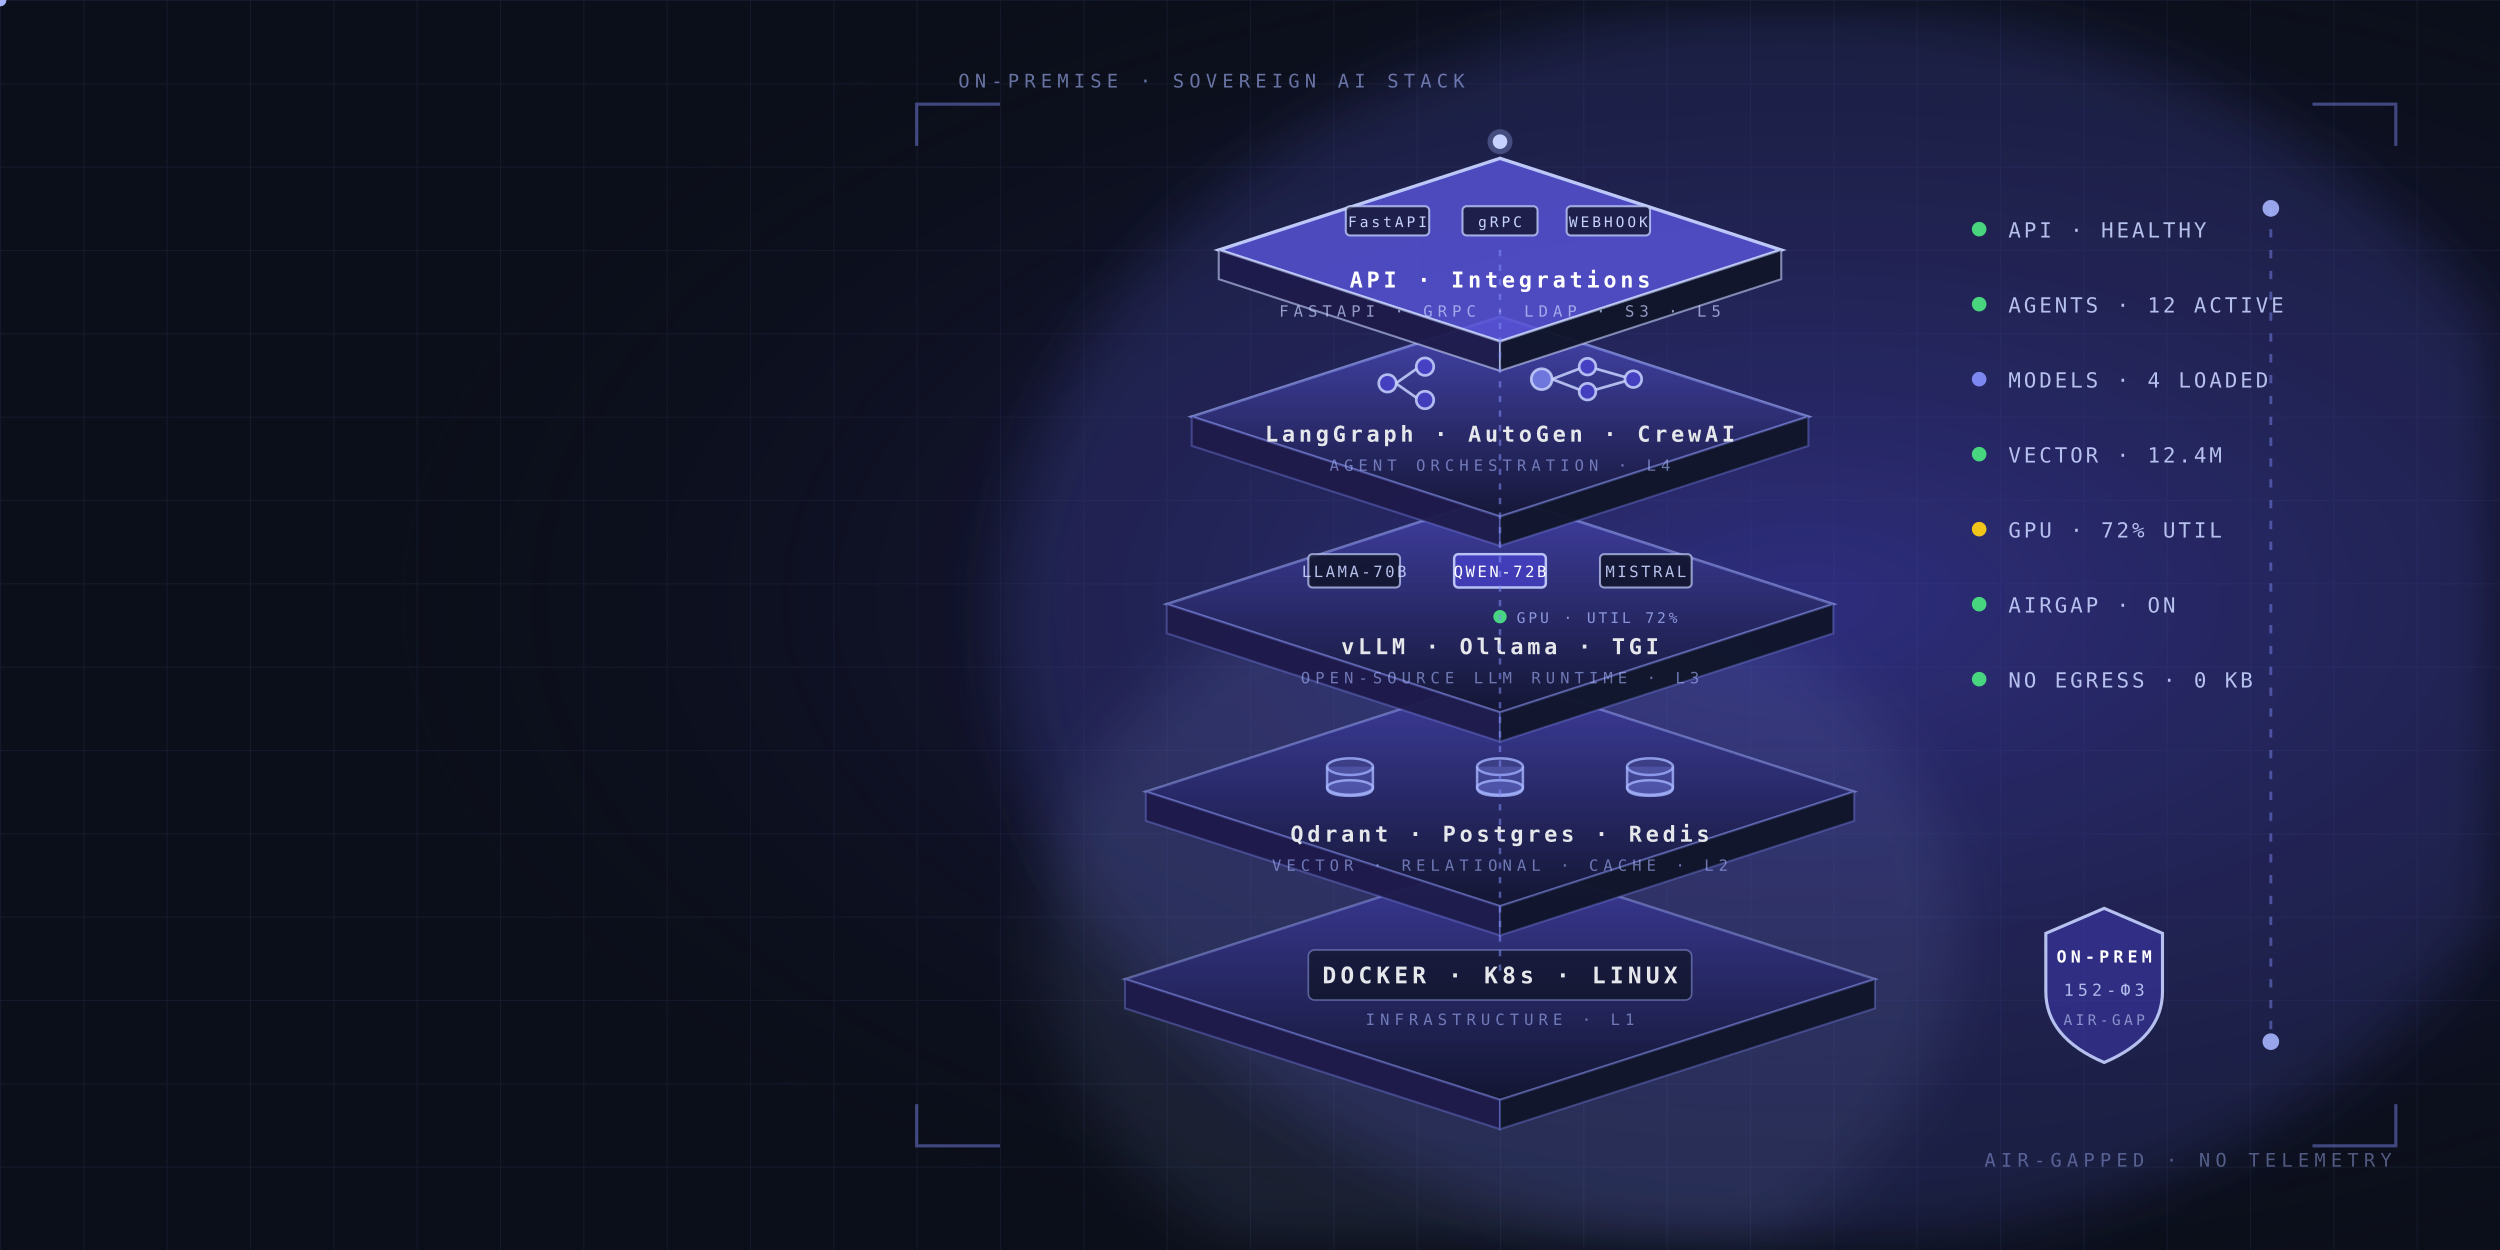
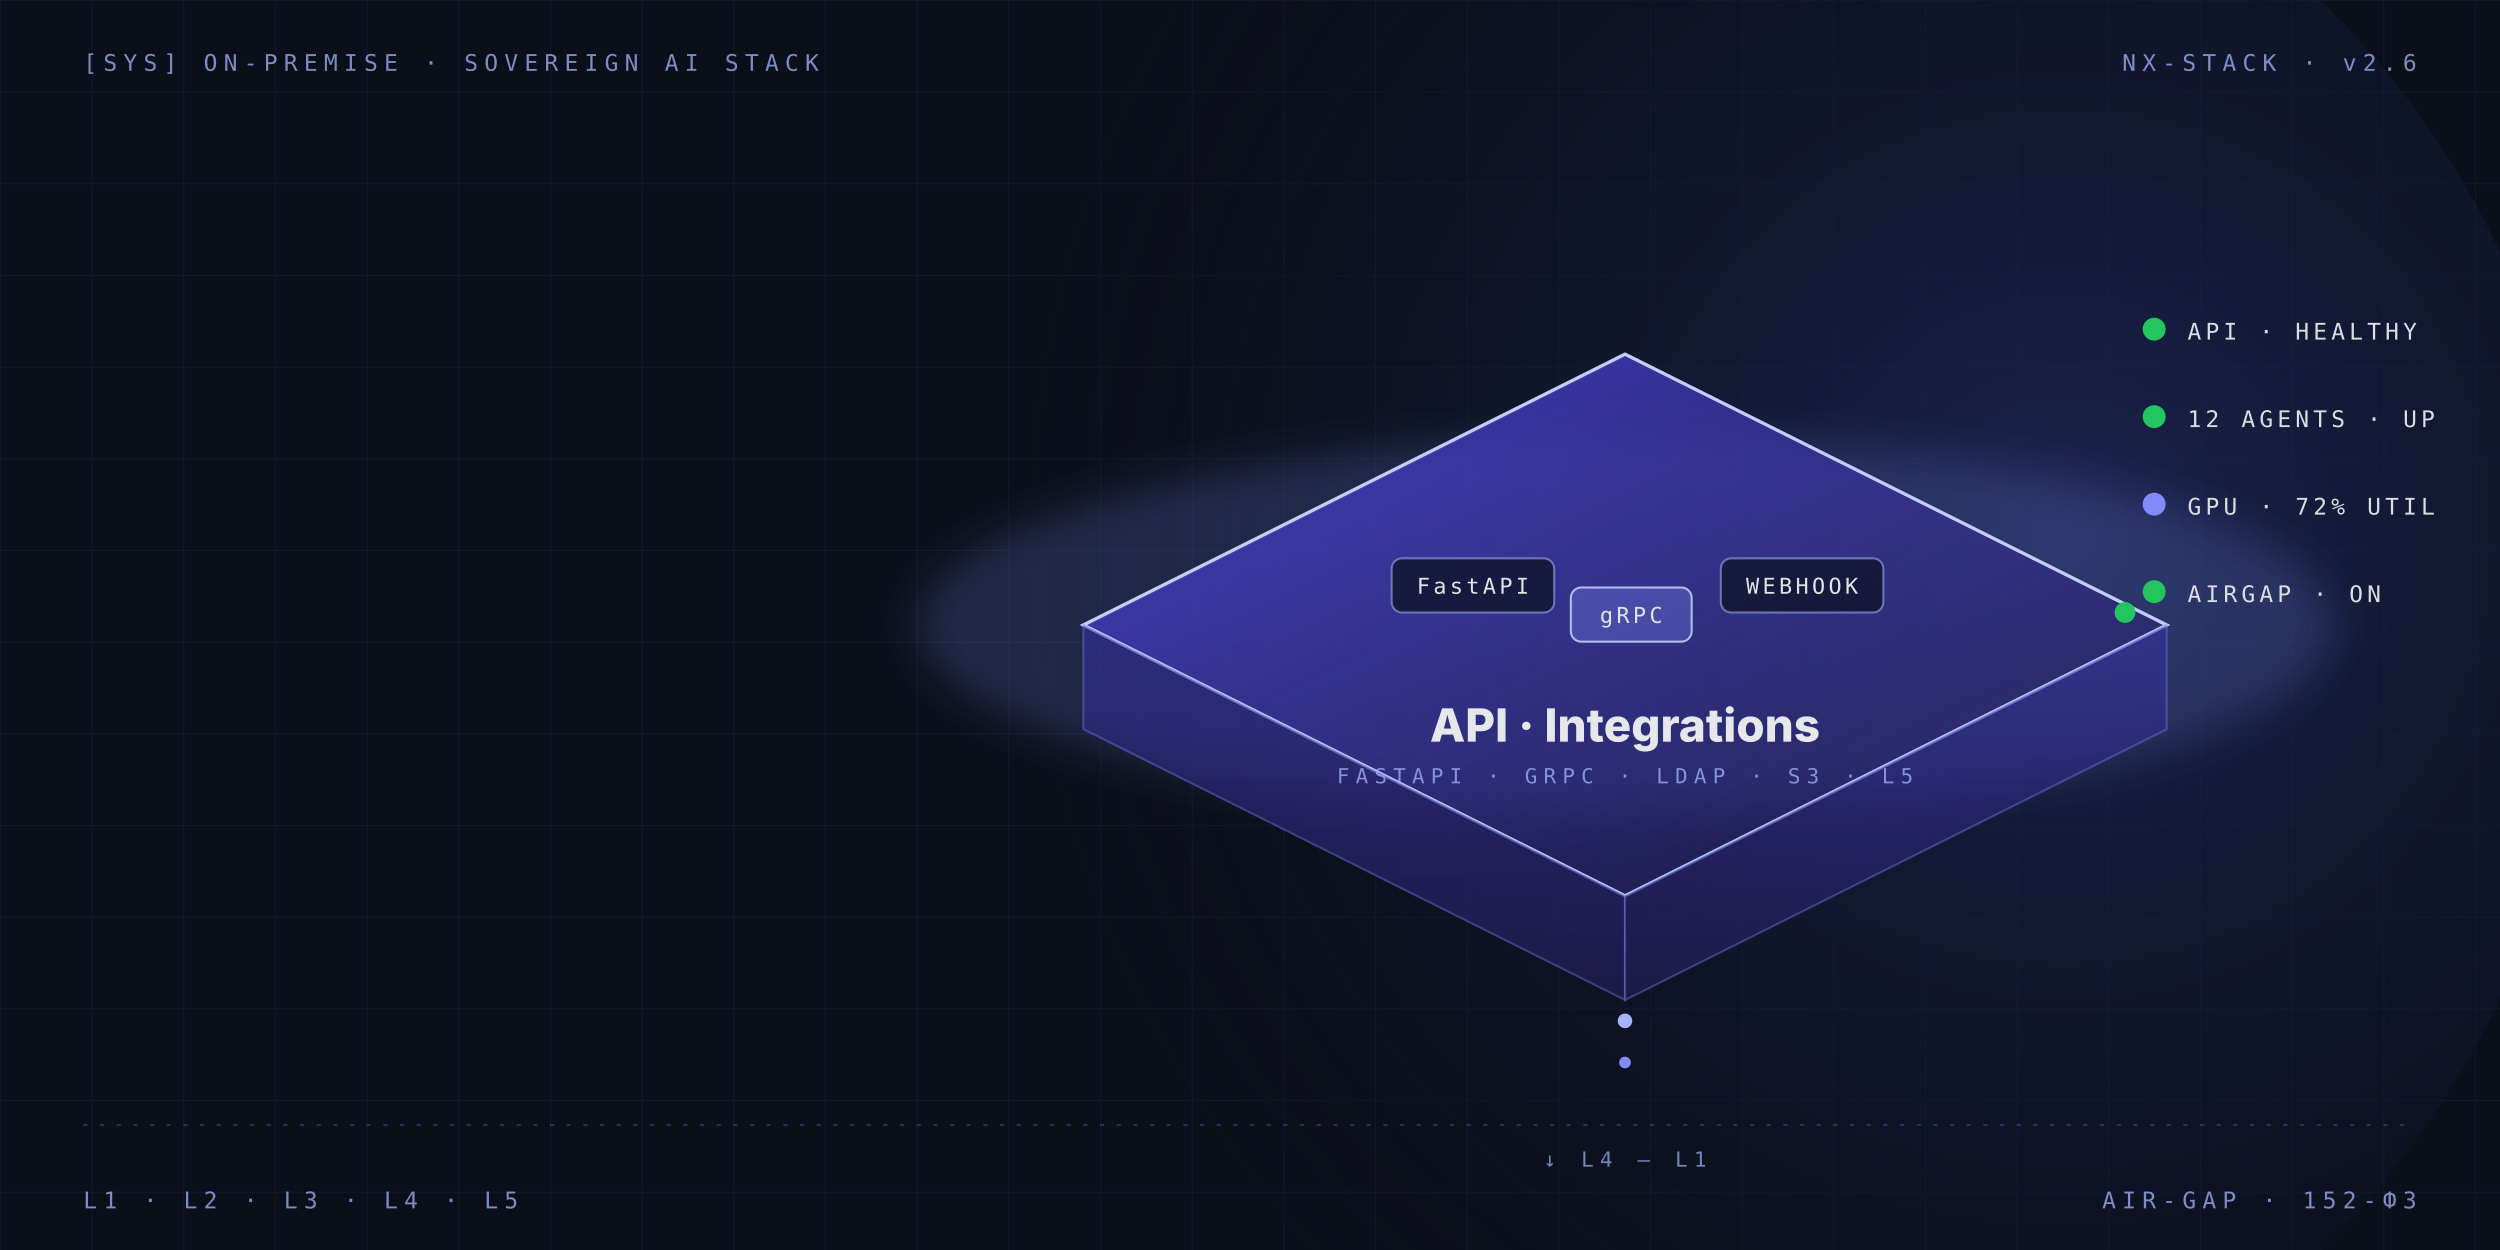
<svg xmlns="http://www.w3.org/2000/svg" viewBox="0 0 1200 600" preserveAspectRatio="xMidYMid slice" role="img" aria-label="On-premise AI stack">
  <defs>
-     <radialGradient id="htAtmos" cx="72%" cy="48%" r="58%">
-       <stop offset="0%" stop-color="#3730a3" stop-opacity="0.55" />
-       <stop offset="55%" stop-color="#1e1b4b" stop-opacity="0.35" />
+     <radialGradient id="htAtmos" cx="70%" cy="45%" r="60%">
+       <stop offset="0%" stop-color="#1e2555" stop-opacity="0.9" />
+       <stop offset="55%" stop-color="#121a35" stop-opacity="0.5" />
      <stop offset="100%" stop-color="#0b0f1a" stop-opacity="0" />
    </radialGradient>
-     <linearGradient id="htSlab" x1="0" y1="0" x2="0" y2="1">
-       <stop offset="0%" stop-color="#312e81" />
-       <stop offset="100%" stop-color="#0f142a" />
+     <linearGradient id="htTop" x1="0" y1="0" x2="1" y2="1">
+       <stop offset="0%" stop-color="#4f46e5" stop-opacity="0.85" />
+       <stop offset="100%" stop-color="#1e1b4b" stop-opacity="0.55" />
    </linearGradient>
-     <linearGradient id="htSlabTop" x1="0" y1="0" x2="1" y2="0">
-       <stop offset="0%" stop-color="#4f46e5" stop-opacity="0.6" />
-       <stop offset="100%" stop-color="#1e1b4b" stop-opacity="0.6" />
+     <linearGradient id="htSide" x1="0" y1="0" x2="0" y2="1">
+       <stop offset="0%" stop-color="#3730a3" stop-opacity="0.55" />
+       <stop offset="100%" stop-color="#1e1b4b" stop-opacity="0.85" />
    </linearGradient>
-     <linearGradient id="htSlabHi" x1="0" y1="0" x2="0" y2="1">
-       <stop offset="0%" stop-color="rgba(99,102,241,0.9)" />
-       <stop offset="100%" stop-color="rgba(30,27,75,0.9)" />
+     <linearGradient id="htBeam" x1="0" y1="0" x2="0" y2="1">
+       <stop offset="0%" stop-color="#818cf8" stop-opacity="0.9" />
+       <stop offset="100%" stop-color="#818cf8" stop-opacity="0" />
    </linearGradient>
-     <pattern id="htGrid" width="40" height="40" patternUnits="userSpaceOnUse">
-       <path d="M40 0 L0 0 L0 40" fill="none" stroke="rgba(129,140,248,0.08)" stroke-width="1" />
+     <pattern id="htGrid" width="44" height="44" patternUnits="userSpaceOnUse">
+       <path d="M44 0H0V44" fill="none" stroke="rgba(129,140,248,0.07)" stroke-width="1" />
    </pattern>
-     <filter id="htBlur">
-       <feGaussianBlur stdDeviation="14" />
-     </filter>
-     <filter id="htSoft">
-       <feGaussianBlur stdDeviation="3" />
+     <filter id="htSoft" x="-50%" y="-50%" width="200%" height="200%">
+       <feGaussianBlur stdDeviation="10" />
    </filter>
  </defs>
  <rect width="1200" height="600" fill="#0b0f1a" />
  <rect width="1200" height="600" fill="url(#htGrid)" />
-   <rect width="1200" height="600" fill="url(#htAtmos)" />
-   <ellipse cx="860" cy="300" rx="380" ry="300" fill="rgba(99,102,241,0.18)" filter="url(#htBlur)" />
-   <ellipse cx="720" cy="450" rx="220" ry="180" fill="rgba(165,180,252,0.1)" filter="url(#htBlur)" />
-   <g stroke="rgba(129,140,248,0.45)" stroke-width="1.5" fill="none">
-     <path d="M440 70 L440 50 L480 50" />
-     <path d="M1150 70 L1150 50 L1110 50" />
-     <path d="M440 530 L440 550 L480 550" />
-     <path d="M1150 530 L1150 550 L1110 550" />
+   <circle cx="820" cy="300" r="420" fill="url(#htAtmos)" />
+   <g font-family="'JetBrains Mono',monospace" font-size="11" letter-spacing="3" fill="rgba(165,180,252,0.75)">
+     <text x="40" y="34">[SYS] ON-PREMISE · SOVEREIGN AI STACK</text>
+     <text x="1160" y="34" text-anchor="end">NX-STACK · v2.6</text>
+     <text x="40" y="580">L1 · L2 · L3 · L4 · L5</text>
+     <text x="1160" y="580" text-anchor="end">AIR-GAP · 152-ФЗ</text>
  </g>
-   <text x="460" y="42" font-family="'JetBrains Mono',monospace" font-size="9" letter-spacing="2.5" fill="rgba(165,180,252,0.6)">ON-PREMISE · SOVEREIGN AI STACK</text>
-   <text x="1148" y="560" text-anchor="end" font-family="'JetBrains Mono',monospace" font-size="9" letter-spacing="2.5" fill="rgba(165,180,252,0.45)">AIR-GAPPED · NO TELEMETRY</text>
-   <g stroke="rgba(129,140,248,0.45)" stroke-width="1.4" fill="none">
-     <path d="M1090 100 L1090 500" stroke-dasharray="4 6" />
-     <circle cx="1090" cy="100" r="4" fill="rgba(165,180,252,0.9)" stroke="none" />
-     <circle cx="1090" cy="500" r="4" fill="rgba(165,180,252,0.9)" stroke="none" />
-   </g>
-   <g transform="translate(720 470)">
-     <polygon points="-180,0 0,-58 180,0 0,58" fill="url(#htSlab)" stroke="rgba(165,180,252,0.45)" stroke-width="1.2" />
-     <polygon points="-180,0 0,-58 180,0 0,58" fill="url(#htSlabHi)" opacity="0.25" />
-     <polygon points="-180,0 0,58 0,72 -180,14" fill="rgba(30,27,75,0.95)" stroke="rgba(129,140,248,0.35)" stroke-width="1" />
-     <polygon points="180,0 0,58 0,72 180,14" fill="rgba(16,21,42,0.95)" stroke="rgba(129,140,248,0.35)" stroke-width="1" />
-     <rect x="-92" y="-14" width="184" height="24" rx="3" fill="rgba(11,15,26,0.6)" stroke="rgba(165,180,252,0.45)" stroke-width="0.8" />
-     <text x="0" y="2" text-anchor="middle" font-family="'JetBrains Mono',monospace" font-size="11" font-weight="700" letter-spacing="2" fill="rgba(229,231,235,1)">DOCKER · K8s · LINUX</text>
-     <text x="0" y="22" text-anchor="middle" font-family="'JetBrains Mono',monospace" font-size="7.5" letter-spacing="2.4" fill="rgba(165,180,252,0.6)">INFRASTRUCTURE · L1</text>
-   </g>
-   <g transform="translate(720 380)">
-     <polygon points="-170,0 0,-55 170,0 0,55" fill="url(#htSlab)" stroke="rgba(165,180,252,0.5)" stroke-width="1.2" />
-     <polygon points="-170,0 0,-55 170,0 0,55" fill="url(#htSlabHi)" opacity="0.3" />
-     <polygon points="-170,0 0,55 0,69 -170,14" fill="rgba(30,27,75,0.95)" stroke="rgba(129,140,248,0.35)" stroke-width="1" />
-     <polygon points="170,0 0,55 0,69 170,14" fill="rgba(16,21,42,0.95)" stroke="rgba(129,140,248,0.35)" stroke-width="1" />
-     <g transform="translate(-72 -12)" fill="rgba(165,180,252,0.12)" stroke="rgba(165,180,252,0.8)" stroke-width="1.2">
-       <ellipse cx="0" cy="0" rx="11" ry="4" />
-       <path d="M-11 0 L-11 10 Q-11 14 0 14 Q11 14 11 10 L11 0" fill="rgba(129,140,248,0.25)" />
-       <ellipse cx="0" cy="10" rx="11" ry="3.5" fill="rgba(129,140,248,0.25)" />
-     </g>
-     <g transform="translate(0 -12)" fill="rgba(165,180,252,0.12)" stroke="rgba(165,180,252,0.8)" stroke-width="1.2">
-       <ellipse cx="0" cy="0" rx="11" ry="4" />
-       <path d="M-11 0 L-11 10 Q-11 14 0 14 Q11 14 11 10 L11 0" fill="rgba(129,140,248,0.25)" />
-       <ellipse cx="0" cy="10" rx="11" ry="3.5" fill="rgba(129,140,248,0.25)" />
-     </g>
-     <g transform="translate(72 -12)" fill="rgba(165,180,252,0.12)" stroke="rgba(165,180,252,0.8)" stroke-width="1.2">
-       <ellipse cx="0" cy="0" rx="11" ry="4" />
-       <path d="M-11 0 L-11 10 Q-11 14 0 14 Q11 14 11 10 L11 0" fill="rgba(129,140,248,0.25)" />
-       <ellipse cx="0" cy="10" rx="11" ry="3.5" fill="rgba(129,140,248,0.25)" />
-     </g>
-     <text x="0" y="24" text-anchor="middle" font-family="'JetBrains Mono',monospace" font-size="10.5" font-weight="700" letter-spacing="1.8" fill="rgba(229,231,235,1)">Qdrant · Postgres · Redis</text>
-     <text x="0" y="38" text-anchor="middle" font-family="'JetBrains Mono',monospace" font-size="7.5" letter-spacing="2.4" fill="rgba(165,180,252,0.6)">VECTOR · RELATIONAL · CACHE · L2</text>
-   </g>
-   <g transform="translate(720 290)">
-     <polygon points="-160,0 0,-52 160,0 0,52" fill="url(#htSlab)" stroke="rgba(165,180,252,0.55)" stroke-width="1.3" />
-     <polygon points="-160,0 0,-52 160,0 0,52" fill="url(#htSlabHi)" opacity="0.35" />
-     <polygon points="-160,0 0,52 0,66 -160,14" fill="rgba(30,27,75,0.95)" stroke="rgba(129,140,248,0.35)" stroke-width="1" />
-     <polygon points="160,0 0,52 0,66 160,14" fill="rgba(16,21,42,0.95)" stroke="rgba(129,140,248,0.35)" stroke-width="1" />
-     <g transform="translate(-70 -16)">
-       <rect x="-22" y="-8" width="44" height="16" rx="2" fill="rgba(16,21,42,0.85)" stroke="rgba(199,210,254,0.7)" stroke-width="1" />
-       <text text-anchor="middle" y="3" font-family="'JetBrains Mono',monospace" font-size="7.5" letter-spacing="1.2" fill="rgba(199,210,254,0.9)">LLAMA-70B</text>
-     </g>
-     <g transform="translate(0 -16)">
-       <rect x="-22" y="-8" width="44" height="16" rx="2" fill="rgba(79,70,229,0.55)" stroke="rgba(199,210,254,0.9)" stroke-width="1.2" />
-       <text text-anchor="middle" y="3" font-family="'JetBrains Mono',monospace" font-size="7.5" letter-spacing="1.2" fill="rgba(255,255,255,1)">QWEN-72B</text>
-     </g>
-     <g transform="translate(70 -16)">
-       <rect x="-22" y="-8" width="44" height="16" rx="2" fill="rgba(16,21,42,0.85)" stroke="rgba(199,210,254,0.7)" stroke-width="1" />
-       <text text-anchor="middle" y="3" font-family="'JetBrains Mono',monospace" font-size="7.5" letter-spacing="1.2" fill="rgba(199,210,254,0.9)">MISTRAL</text>
-     </g>
-     <g transform="translate(0 6)">
-       <circle cx="0" cy="0" r="3.2" fill="rgba(74,222,128,0.95)">
-         <animate attributeName="opacity" values="1;0.25;1" dur="1.2s" repeatCount="indefinite" />
-       </circle>
-       <text x="8" y="3" font-family="'JetBrains Mono',monospace" font-size="7" letter-spacing="1.4" fill="rgba(165,180,252,0.8)">GPU · UTIL 72%</text>
-     </g>
-     <text x="0" y="24" text-anchor="middle" font-family="'JetBrains Mono',monospace" font-size="10.5" font-weight="700" letter-spacing="1.8" fill="rgba(229,231,235,1)">vLLM · Ollama · TGI</text>
-     <text x="0" y="38" text-anchor="middle" font-family="'JetBrains Mono',monospace" font-size="7.5" letter-spacing="2.4" fill="rgba(165,180,252,0.6)">OPEN-SOURCE LLM RUNTIME · L3</text>
-   </g>
-   <g transform="translate(720 200)">
-     <polygon points="-148,0 0,-48 148,0 0,48" fill="url(#htSlab)" stroke="rgba(165,180,252,0.65)" stroke-width="1.3" />
-     <polygon points="-148,0 0,-48 148,0 0,48" fill="url(#htSlabHi)" opacity="0.45" />
-     <polygon points="-148,0 0,48 0,62 -148,14" fill="rgba(30,27,75,0.95)" stroke="rgba(129,140,248,0.35)" stroke-width="1" />
-     <polygon points="148,0 0,48 0,62 148,14" fill="rgba(16,21,42,0.95)" stroke="rgba(129,140,248,0.35)" stroke-width="1" />
-     <g transform="translate(-54 -16)" fill="none" stroke="rgba(199,210,254,0.85)" stroke-width="1.3">
-       <circle cx="0" cy="0" r="4.2" fill="rgba(79,70,229,0.6)" />
-       <circle cx="18" cy="-8" r="4.2" fill="rgba(79,70,229,0.6)" />
-       <circle cx="18" cy="8" r="4.2" fill="rgba(79,70,229,0.6)" />
-       <line x1="4" y1="0" x2="14" y2="-7" />
-       <line x1="4" y1="0" x2="14" y2="7" />
-     </g>
-     <g transform="translate(20 -18)" fill="none" stroke="rgba(199,210,254,0.85)" stroke-width="1.3">
-       <circle cx="0" cy="0" r="5" fill="rgba(129,140,248,0.75)" />
-       <circle cx="22" cy="-6" r="4" fill="rgba(79,70,229,0.6)" />
-       <circle cx="22" cy="6" r="4" fill="rgba(79,70,229,0.6)" />
-       <circle cx="44" cy="0" r="4" fill="rgba(79,70,229,0.6)" />
-       <line x1="5" y1="0" x2="18" y2="-5" />
-       <line x1="5" y1="0" x2="18" y2="5" />
-       <line x1="26" y1="-5" x2="40" y2="-1" />
-       <line x1="26" y1="5" x2="40" y2="1" />
-     </g>
-     <text x="0" y="12" text-anchor="middle" font-family="'JetBrains Mono',monospace" font-size="10.5" font-weight="700" letter-spacing="1.8" fill="rgba(229,231,235,1)">LangGraph · AutoGen · CrewAI</text>
-     <text x="0" y="26" text-anchor="middle" font-family="'JetBrains Mono',monospace" font-size="7.5" letter-spacing="2.4" fill="rgba(165,180,252,0.6)">AGENT ORCHESTRATION · L4</text>
-   </g>
-   <g transform="translate(720 120)">
-     <polygon points="-135,0 0,-44 135,0 0,44" fill="rgba(67,56,202,0.8)" stroke="rgba(199,210,254,0.95)" stroke-width="1.6" />
-     <polygon points="-135,0 0,-44 135,0 0,44" fill="rgba(165,180,252,0.18)" />
-     <polygon points="-135,0 0,44 0,58 -135,14" fill="rgba(30,27,75,0.95)" stroke="rgba(199,210,254,0.6)" stroke-width="1" />
-     <polygon points="135,0 0,44 0,58 135,14" fill="rgba(16,21,42,0.95)" stroke="rgba(199,210,254,0.6)" stroke-width="1" />
-     <g transform="translate(0 -14)">
-       <g transform="translate(-54 0)">
-         <rect x="-20" y="-7" width="40" height="14" rx="2" fill="rgba(11,15,26,0.7)" stroke="rgba(199,210,254,0.75)" />
-         <text y="3" text-anchor="middle" font-family="'JetBrains Mono',monospace" font-size="7" letter-spacing="1.4" fill="rgba(199,210,254,1)">FastAPI</text>
+   <g transform="translate(780 300)">
+     <ellipse rx="340" ry="90" fill="rgba(129,140,248,0.2)" filter="url(#htSoft)" />
+     <polygon points="0,-130 260,0 0,130 -260,0" fill="url(#htTop)" stroke="rgba(199,210,254,0.95)" stroke-width="1.6" />
+     <polygon points="0,-130 260,0 0,130 -260,0" fill="none" stroke="rgba(199,210,254,0.5)" stroke-width="1.2">
+       <animate attributeName="opacity" values="0.9;0.25;0.9" dur="3.6s" repeatCount="indefinite" />
+     </polygon>
+     <polygon points="-260,0 0,130 0,180 -260,50" fill="url(#htSide)" stroke="rgba(129,140,248,0.35)" stroke-width="1" />
+     <polygon points="260,0 0,130 0,180 260,50" fill="url(#htSide)" stroke="rgba(129,140,248,0.35)" stroke-width="1" />
+     <g font-family="'JetBrains Mono',monospace" font-size="10.5" letter-spacing="1.6" fill="rgba(229,231,235,0.98)">
+       <g transform="translate(-112 -32)">
+         <rect width="78" height="26" rx="5" fill="rgba(16,21,42,0.8)" stroke="rgba(165,180,252,0.55)" />
+         <text x="39" y="17" text-anchor="middle">FastAPI</text>
      </g>
-       <g transform="translate(0 0)">
-         <rect x="-18" y="-7" width="36" height="14" rx="2" fill="rgba(11,15,26,0.7)" stroke="rgba(199,210,254,0.75)" />
-         <text y="3" text-anchor="middle" font-family="'JetBrains Mono',monospace" font-size="7" letter-spacing="1.4" fill="rgba(199,210,254,1)">gRPC</text>
+       <g transform="translate(-26 -18)">
+         <rect width="58" height="26" rx="5" fill="rgba(129,140,248,0.3)" stroke="rgba(199,210,254,0.85)" />
+         <text x="29" y="17" text-anchor="middle">gRPC</text>
      </g>
-       <g transform="translate(52 0)">
-         <rect x="-20" y="-7" width="40" height="14" rx="2" fill="rgba(11,15,26,0.7)" stroke="rgba(199,210,254,0.75)" />
-         <text y="3" text-anchor="middle" font-family="'JetBrains Mono',monospace" font-size="7" letter-spacing="1.4" fill="rgba(199,210,254,1)">WEBHOOK</text>
+       <g transform="translate(46 -32)">
+         <rect width="78" height="26" rx="5" fill="rgba(16,21,42,0.8)" stroke="rgba(165,180,252,0.55)" />
+         <text x="39" y="17" text-anchor="middle">WEBHOOK</text>
      </g>
    </g>
-     <text x="0" y="18" text-anchor="middle" font-family="'JetBrains Mono',monospace" font-size="10.5" font-weight="700" letter-spacing="1.8" fill="rgba(255,255,255,1)">API · Integrations</text>
-     <text x="0" y="32" text-anchor="middle" font-family="'JetBrains Mono',monospace" font-size="7.5" letter-spacing="2.4" fill="rgba(199,210,254,0.7)">FASTAPI · GRPC · LDAP · S3 · L5</text>
-     <circle cx="0" cy="-52" r="6" fill="rgba(165,180,252,0.3)">
-       <animate attributeName="r" values="6;22;6" dur="2.2s" repeatCount="indefinite" />
-       <animate attributeName="opacity" values="0.9;0;0.9" dur="2.2s" repeatCount="indefinite" />
+     <text x="0" y="56" text-anchor="middle" font-family="'Inter',system-ui,sans-serif" font-size="22" font-weight="800" fill="rgba(229,231,235,1)">API · Integrations</text>
+     <text x="0" y="76" text-anchor="middle" font-family="'JetBrains Mono',monospace" font-size="10" letter-spacing="3" fill="rgba(165,180,252,0.75)">FASTAPI · GRPC · LDAP · S3 · L5</text>
+     <g transform="translate(240 -6)">
+       <circle r="5" fill="#22c55e">
+         <animate attributeName="opacity" values="1;0.3;1" dur="1.4s" repeatCount="indefinite" />
+       </circle>
+     </g>
+   </g>
+   <g>
+     <line x1="780" y1="484" x2="780" y2="568" stroke="url(#htBeam)" stroke-width="2" />
+     <circle cx="780" cy="490" r="3.5" fill="#a5b4fc">
+       <animate attributeName="cy" values="490;560;490" dur="2.4s" repeatCount="indefinite" />
+       <animate attributeName="opacity" values="1;0.2;1" dur="2.4s" repeatCount="indefinite" />
    </circle>
-     <circle cx="0" cy="-52" r="3.5" fill="rgba(199,210,254,1)" />
-   </g>
-   <g stroke="rgba(129,140,248,0.55)" stroke-width="1.2" fill="none" stroke-dasharray="3 4">
-     <line x1="720" y1="120" x2="720" y2="470" />
-   </g>
-   <g fill="rgba(199,210,254,1)">
-     <circle r="3">
-       <animate attributeName="cy" values="120;470;120" dur="3.6s" repeatCount="indefinite" />
-       <animate attributeName="cx" values="720;720" dur="3.6s" repeatCount="indefinite" />
-     </circle>
-     <circle r="3" fill="rgba(165,180,252,1)">
-       <animate attributeName="cy" values="470;120;470" dur="4s" repeatCount="indefinite" />
-       <animate attributeName="cx" values="720;720" dur="4s" repeatCount="indefinite" />
+     <circle cx="780" cy="510" r="2.8" fill="#818cf8">
+       <animate attributeName="cy" values="510;562;510" dur="2.4s" begin="0.6s" repeatCount="indefinite" />
+       <animate attributeName="opacity" values="1;0.2;1" dur="2.4s" begin="0.6s" repeatCount="indefinite" />
    </circle>
  </g>
-   <g transform="translate(950 110)" font-family="'JetBrains Mono',monospace" font-size="10" letter-spacing="1.4">
+   <text x="780" y="560" text-anchor="middle" font-family="'JetBrains Mono',monospace" font-size="10" letter-spacing="3" fill="rgba(165,180,252,0.7)">↓ L4 — L1</text>
+   <g transform="translate(1028 150)" font-family="'JetBrains Mono',monospace" font-size="11" letter-spacing="2" fill="rgba(229,231,235,0.95)">
    <g transform="translate(0 0)">
-       <circle cx="0" cy="0" r="3.5" fill="rgba(74,222,128,0.95)">
-         <animate attributeName="opacity" values="1;0.3;1" dur="1.5s" repeatCount="indefinite" />
+       <circle cx="6" cy="8" r="5.5" fill="#22c55e">
+         <animate attributeName="opacity" values="1;0.4;1" dur="1.4s" repeatCount="indefinite" />
      </circle>
-       <text x="14" y="4" fill="rgba(199,210,254,0.9)">API · HEALTHY</text>
+       <text x="22" y="13">API · HEALTHY</text>
    </g>
-     <g transform="translate(0 36)">
-       <circle cx="0" cy="0" r="3.5" fill="rgba(74,222,128,0.95)" />
-       <text x="14" y="4" fill="rgba(199,210,254,0.9)">AGENTS · 12 ACTIVE</text>
+     <g transform="translate(0 42)">
+       <circle cx="6" cy="8" r="5.5" fill="#22c55e">
+         <animate attributeName="opacity" values="1;0.4;1" dur="1.7s" repeatCount="indefinite" />
+       </circle>
+       <text x="22" y="13">12 AGENTS · UP</text>
    </g>
-     <g transform="translate(0 72)">
-       <circle cx="0" cy="0" r="3.5" fill="rgba(129,140,248,0.95)" />
-       <text x="14" y="4" fill="rgba(199,210,254,0.9)">MODELS · 4 LOADED</text>
+     <g transform="translate(0 84)">
+       <circle cx="6" cy="8" r="5.5" fill="#818cf8">
+         <animate attributeName="opacity" values="1;0.5;1" dur="2.1s" repeatCount="indefinite" />
+       </circle>
+       <text x="22" y="13">GPU · 72% UTIL</text>
    </g>
-     <g transform="translate(0 108)">
-       <circle cx="0" cy="0" r="3.5" fill="rgba(74,222,128,0.95)" />
-       <text x="14" y="4" fill="rgba(199,210,254,0.9)">VECTOR · 12.4M</text>
-     </g>
-     <g transform="translate(0 144)">
-       <circle cx="0" cy="0" r="3.5" fill="rgba(250,204,21,0.95)">
-         <animate attributeName="opacity" values="1;0.2;1" dur="1.2s" repeatCount="indefinite" />
+     <g transform="translate(0 126)">
+       <circle cx="6" cy="8" r="5.5" fill="#22c55e">
+         <animate attributeName="opacity" values="1;0.4;1" dur="1.5s" repeatCount="indefinite" />
      </circle>
-       <text x="14" y="4" fill="rgba(199,210,254,0.9)">GPU · 72% UTIL</text>
-     </g>
-     <g transform="translate(0 180)">
-       <circle cx="0" cy="0" r="3.5" fill="rgba(74,222,128,0.95)" />
-       <text x="14" y="4" fill="rgba(199,210,254,0.9)">AIRGAP · ON</text>
-     </g>
-     <g transform="translate(0 216)">
-       <circle cx="0" cy="0" r="3.5" fill="rgba(74,222,128,0.95)" />
-       <text x="14" y="4" fill="rgba(199,210,254,0.9)">NO EGRESS · 0 KB</text>
+       <text x="22" y="13">AIRGAP · ON</text>
    </g>
  </g>
-   <g transform="translate(1010 470)">
-     <path d="M0 -34 L28 -22 L28 6 Q28 28 0 40 Q-28 28 -28 6 L-28 -22 Z" fill="rgba(79,70,229,0.35)" stroke="rgba(199,210,254,0.9)" stroke-width="1.5" />
-     <text y="-8" text-anchor="middle" font-family="'JetBrains Mono',monospace" font-size="8" font-weight="700" letter-spacing="2" fill="rgba(255,255,255,1)">ON-PREM</text>
-     <text y="8" text-anchor="middle" font-family="'JetBrains Mono',monospace" font-size="8" letter-spacing="2" fill="rgba(199,210,254,0.85)">152-ФЗ</text>
-     <text y="22" text-anchor="middle" font-family="'JetBrains Mono',monospace" font-size="7" letter-spacing="1.6" fill="rgba(199,210,254,0.6)">AIR-GAP</text>
-   </g>
+   <line x1="40" y1="540" x2="1160" y2="540" stroke="rgba(129,140,248,0.25)" stroke-dasharray="2 6" />
</svg>
